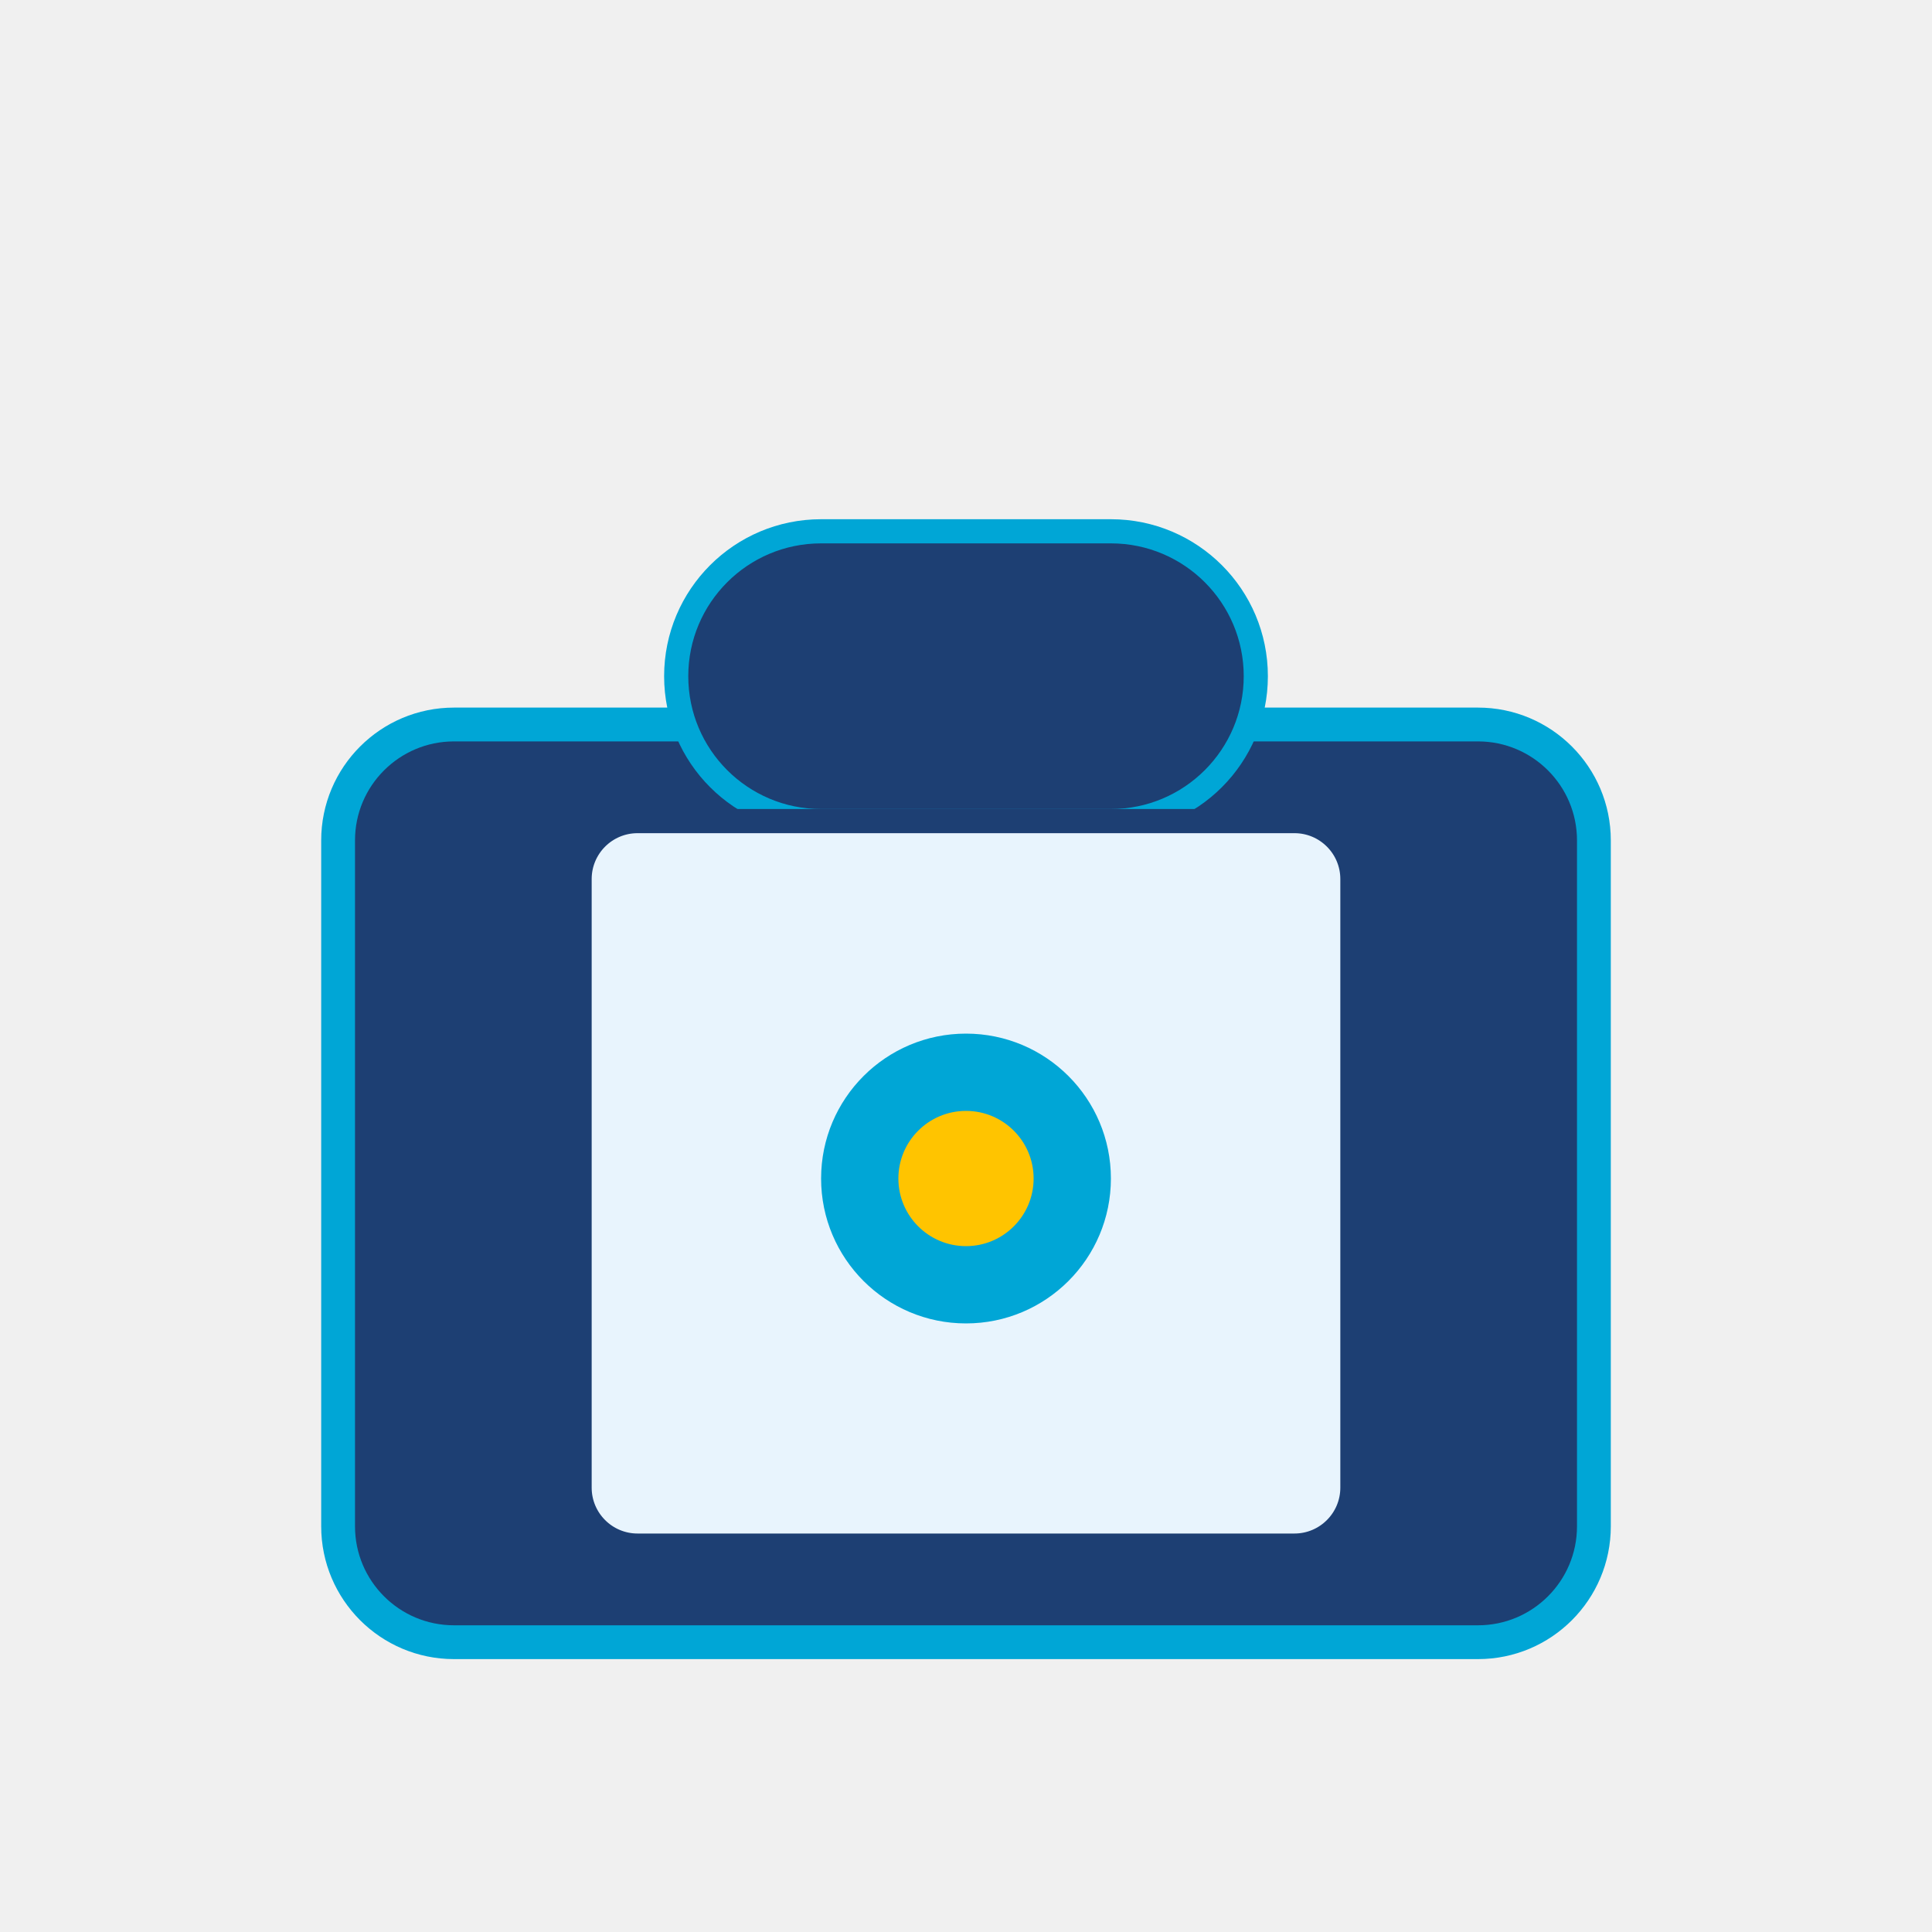
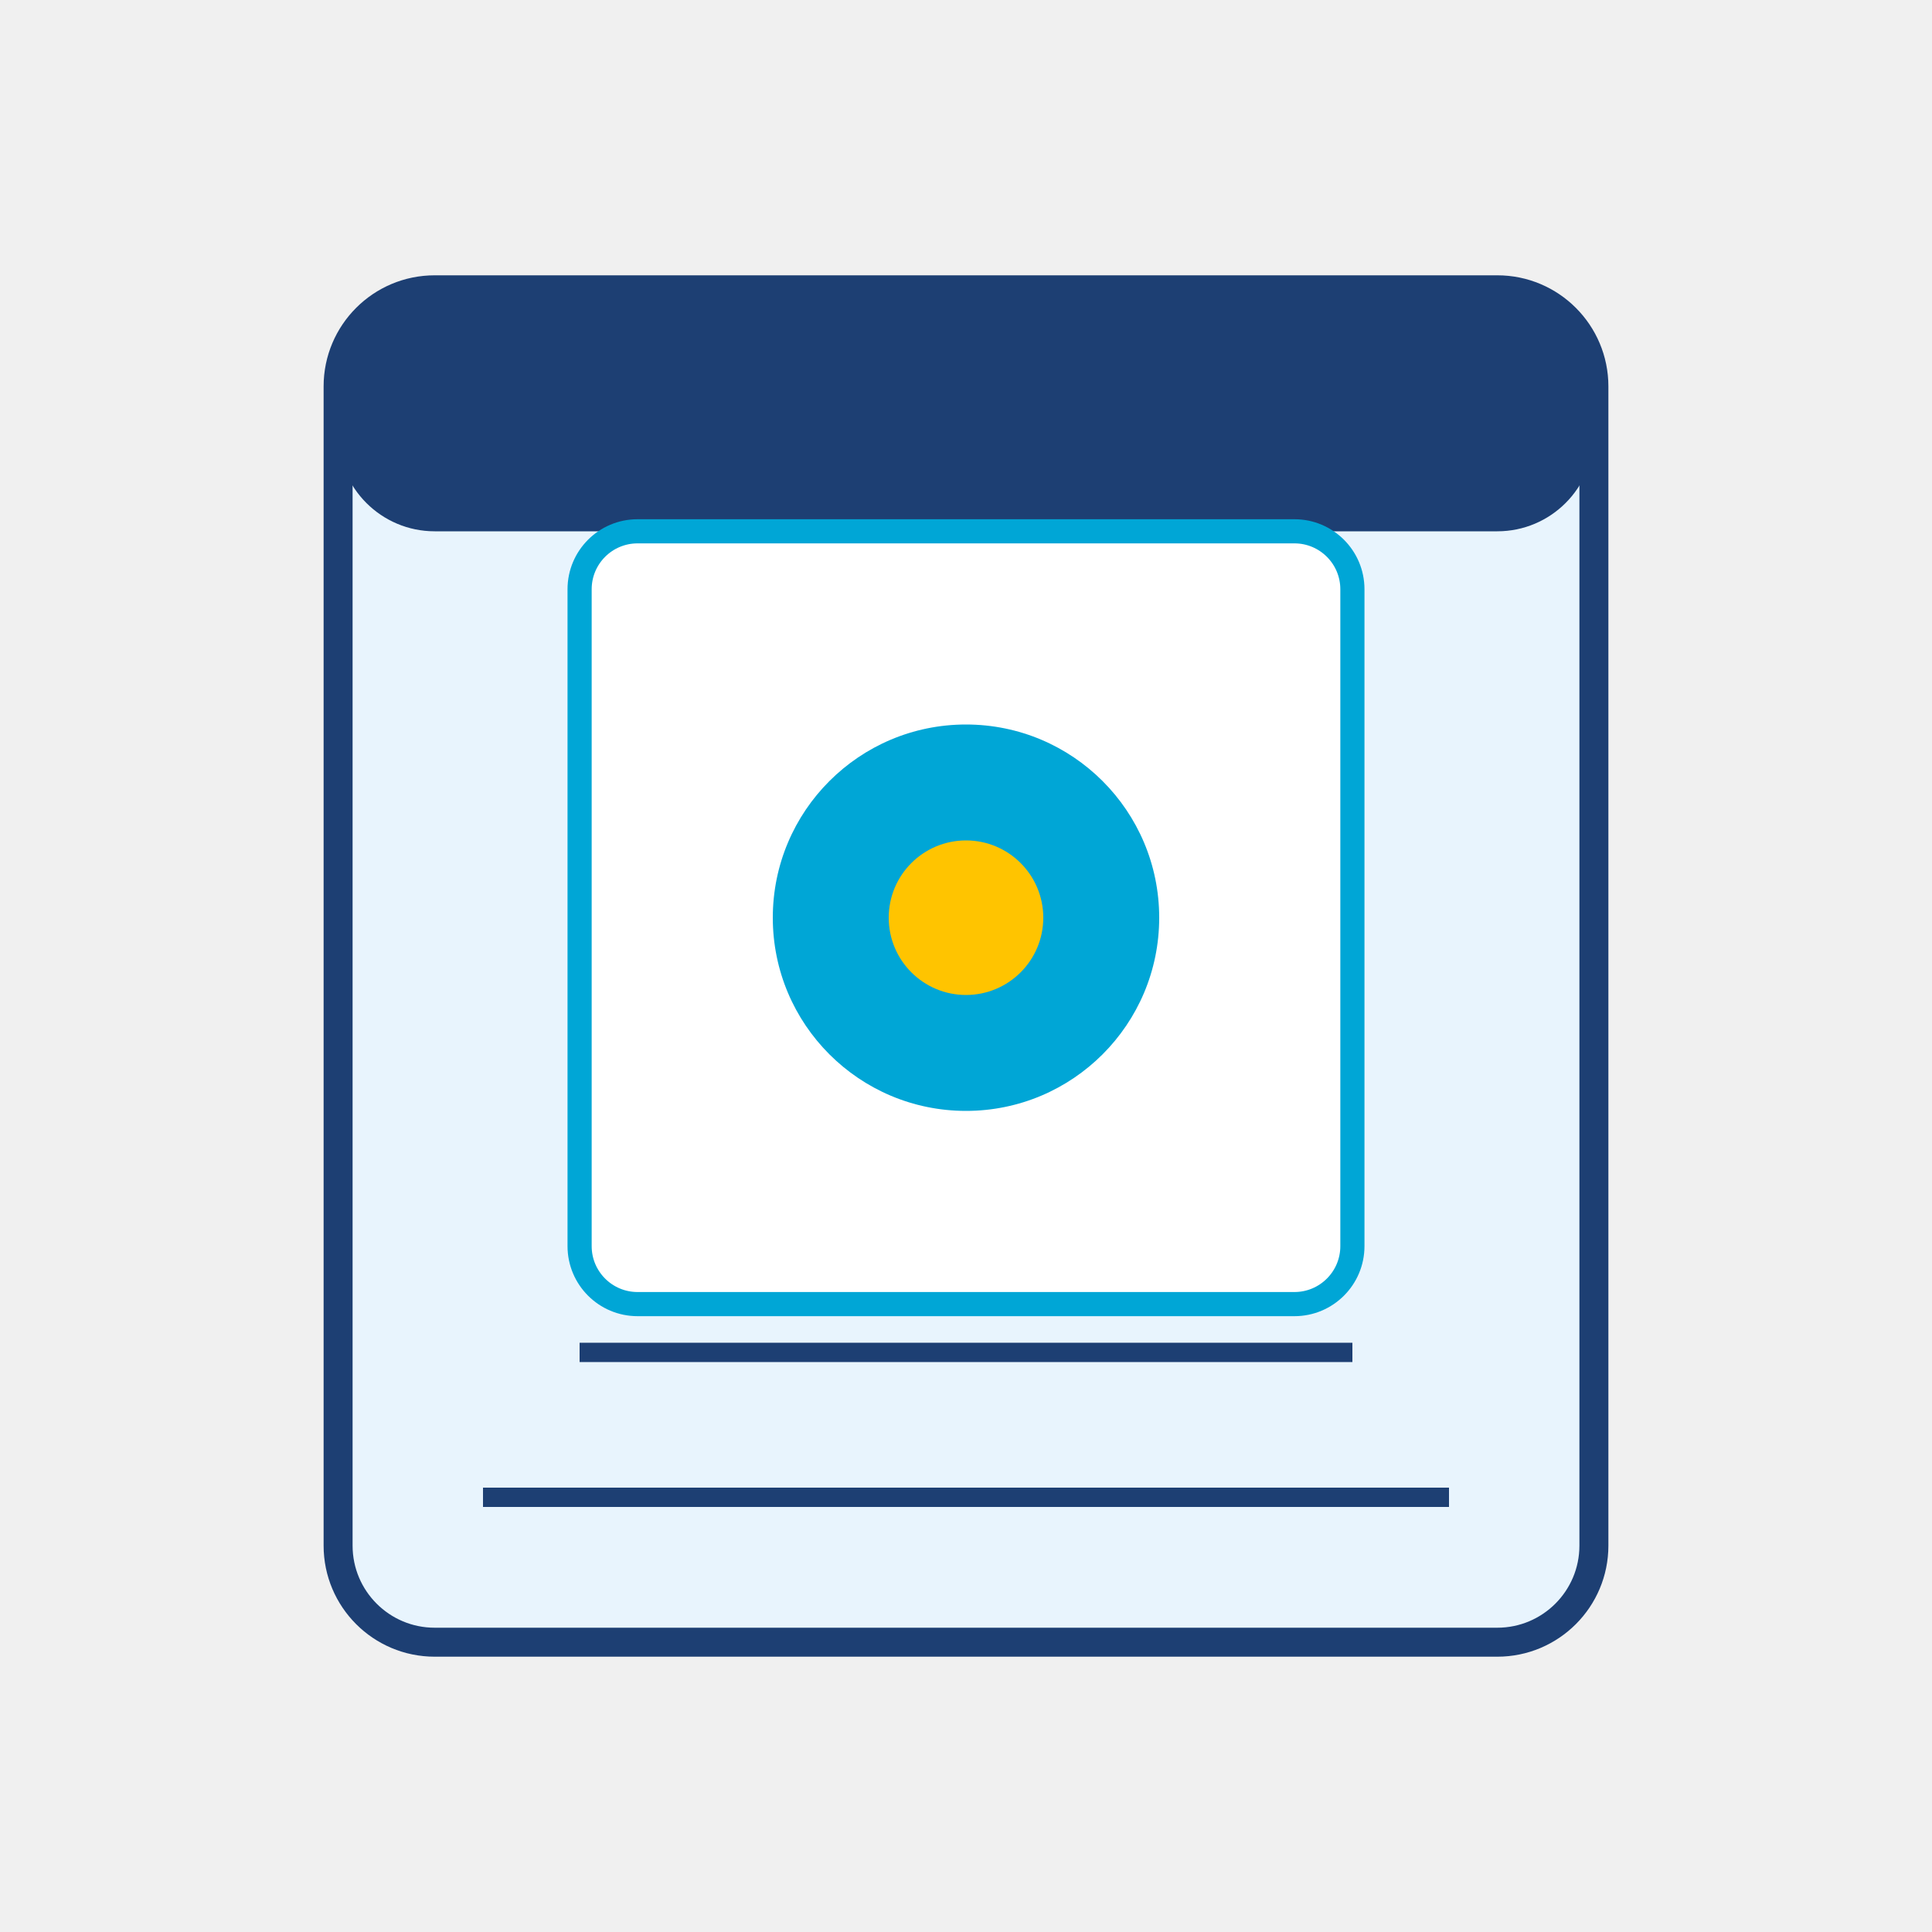
<svg xmlns="http://www.w3.org/2000/svg" viewBox="0 0 200 200">
-   <rect x="35" y="75" width="130" height="95" rx="12" fill="#1D3F73" stroke="#00A6D6" stroke-width="3.5" />
-   <rect x="70" y="55" width="60" height="30" rx="15" fill="#1D3F73" stroke="#00A6D6" stroke-width="2.5" />
-   <rect x="60" y="85" width="80" height="75" rx="6" fill="#E8F4FD" stroke="#1D3F73" stroke-width="2.5" />
-   <circle cx="100" cy="122" r="15" fill="#00A6D6" />
-   <circle cx="100" cy="122" r="7" fill="#FFC400" />
-   <line x1="75" y1="160" x2="125" y2="160" stroke="#1D3F73" stroke-width="2" stroke-linecap="round" />
+   <rect x="35" y="30" width="130" height="140" rx="10" fill="#E8F4FD" stroke="#1D3F73" stroke-width="3" />
+   <rect x="35" y="30" width="130" height="25" rx="10" fill="#1D3F73" />
+   <rect x="60" y="55" width="80" height="80" rx="6" fill="white" stroke="#00A6D6" stroke-width="2.5" />
+   <circle cx="100" cy="95" r="20" fill="#00A6D6" />
+   <circle cx="100" cy="95" r="8" fill="#FFC400" />
+   <line x1="60" y1="140" x2="140" y2="140" stroke="#1D3F73" stroke-width="2" />
+   <line x1="50" y1="155" x2="150" y2="155" stroke="#1D3F73" stroke-width="2" />
</svg>
